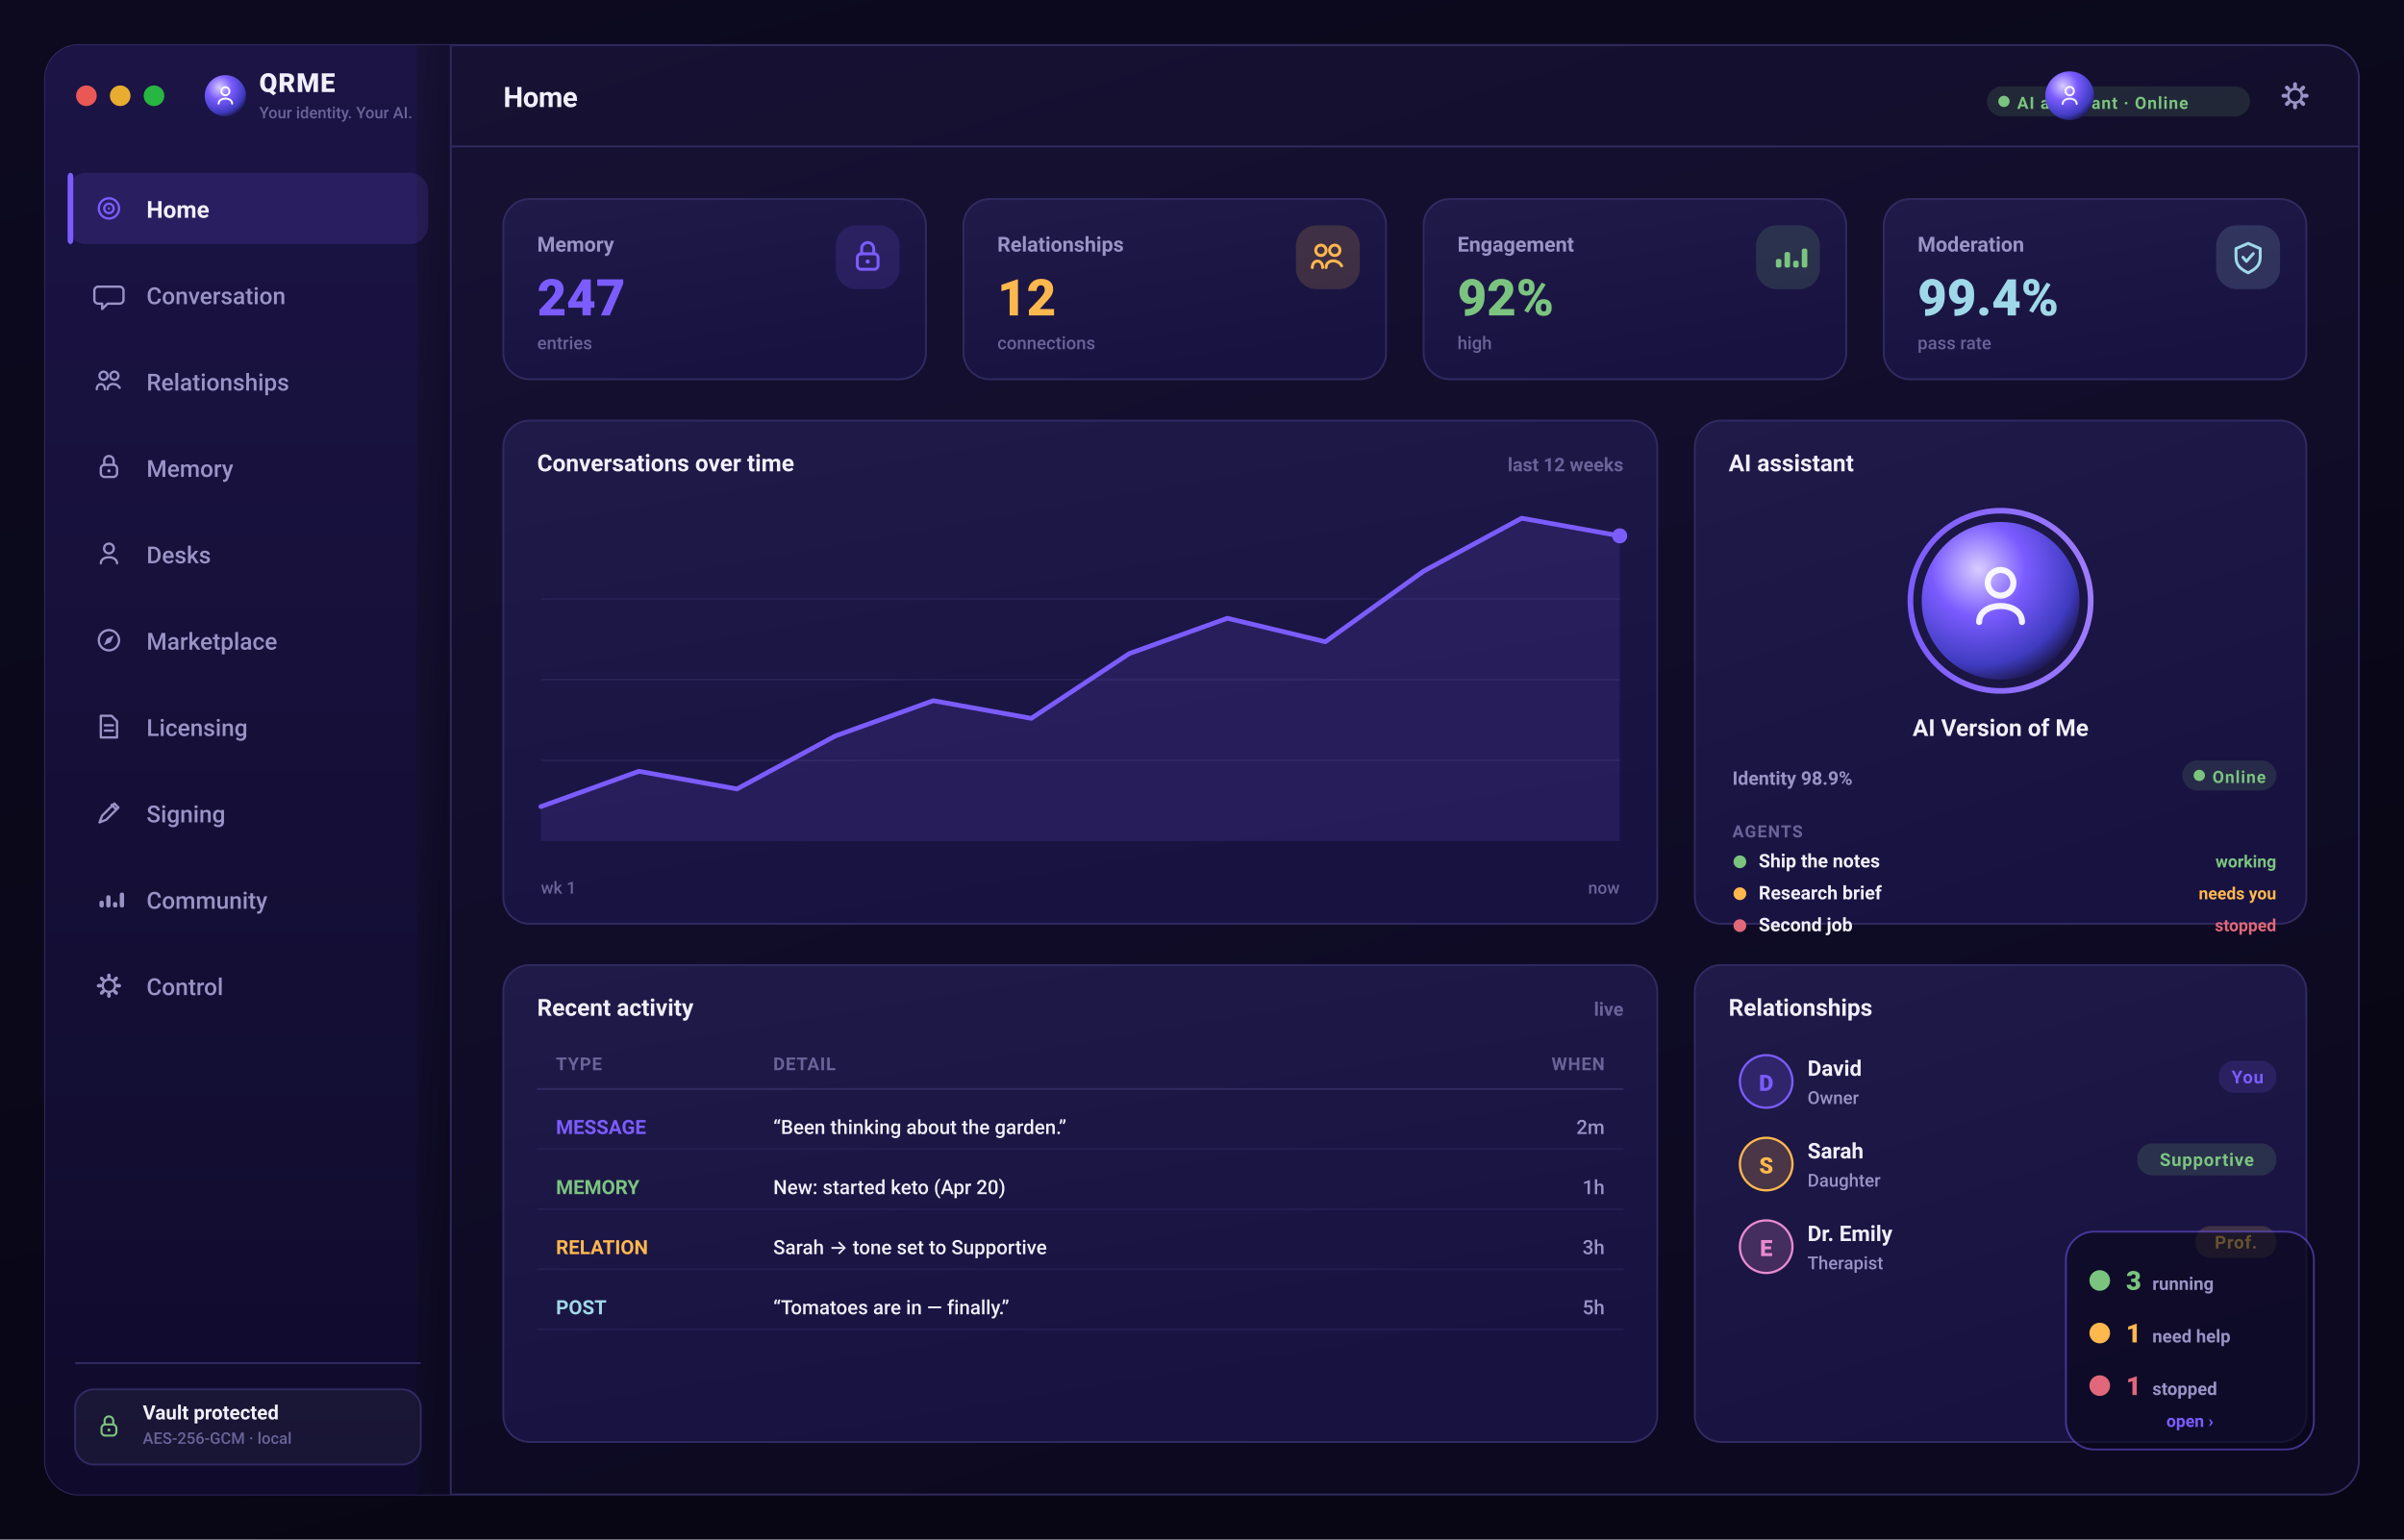
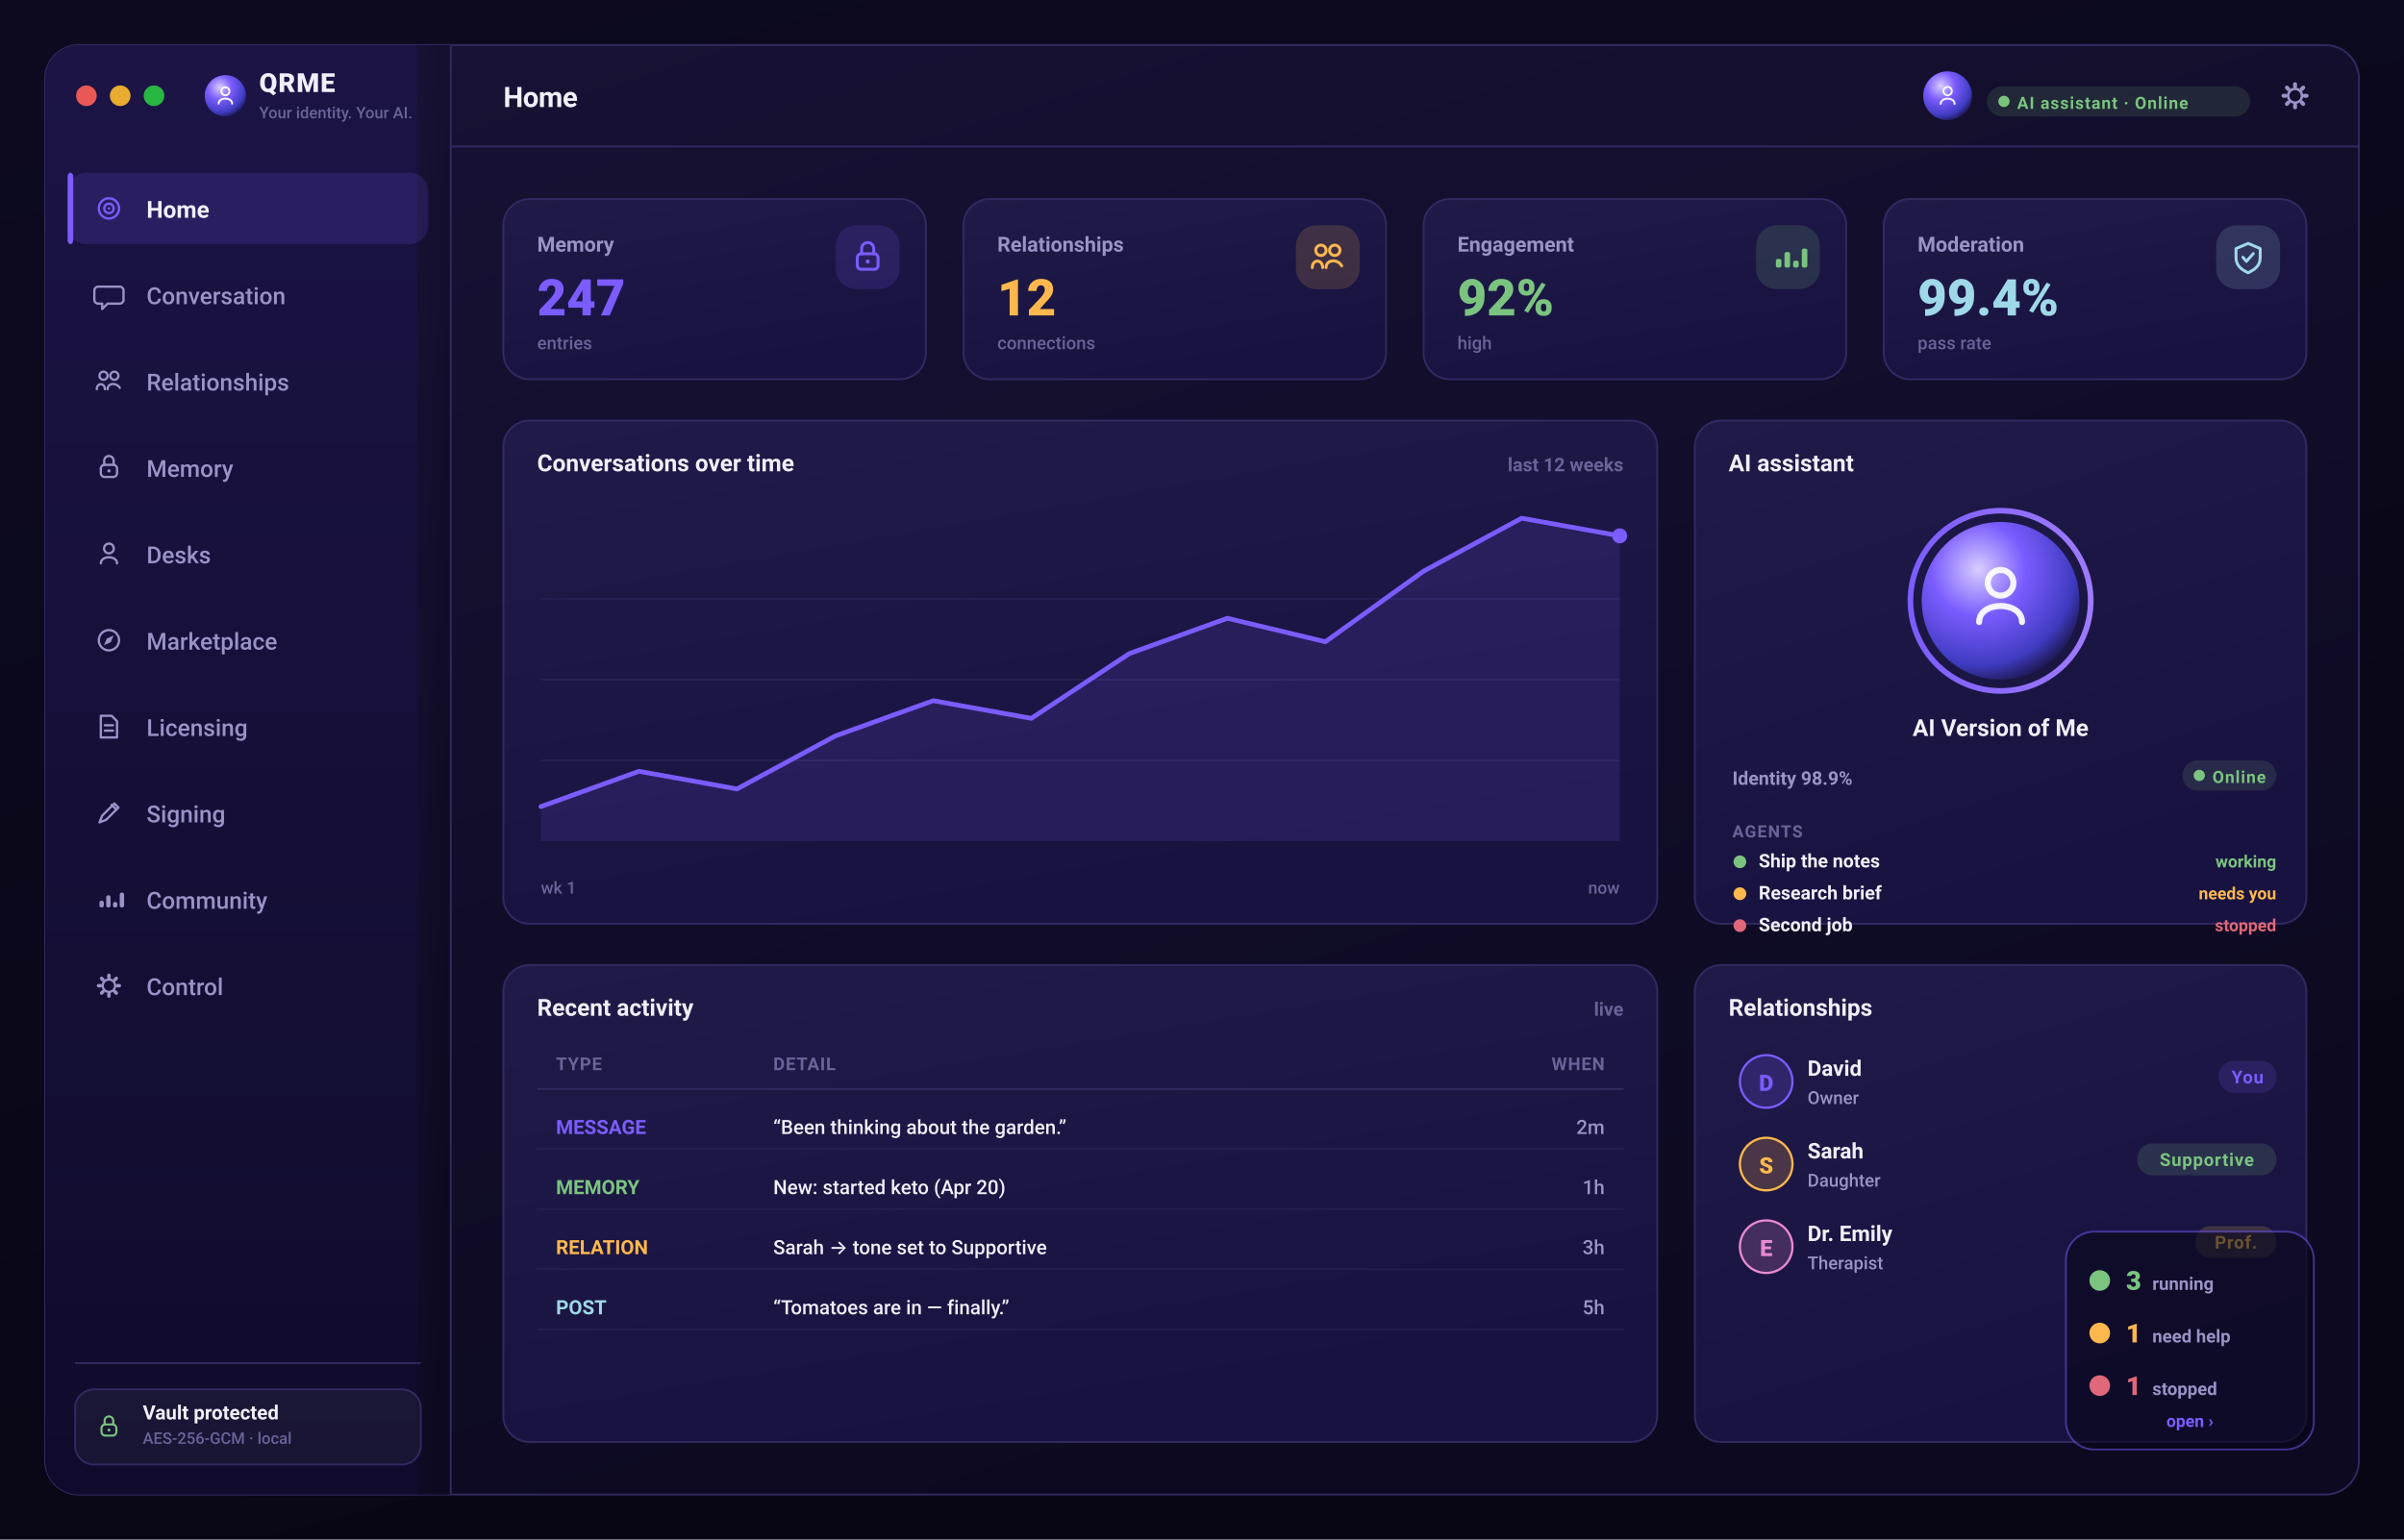
<svg xmlns="http://www.w3.org/2000/svg" width="1280" height="820" viewBox="0 0 1280 820" role="img" aria-label="QRME — Home">
  <defs>
    <linearGradient id="gPage" x1="0" y1="0" x2="0.4" y2="1">
      <stop offset="0" stop-color="#0d0a20" />
      <stop offset="1" stop-color="#080614" />
    </linearGradient>
    <linearGradient id="gScr" x1="0" y1="0" x2="0.5" y2="1">
      <stop offset="0" stop-color="#181235" />
      <stop offset="1" stop-color="#0c0920" />
    </linearGradient>
    <linearGradient id="gSide" x1="0" y1="0" x2="0" y2="1">
      <stop offset="0" stop-color="#1b1445" />
      <stop offset="1" stop-color="#100b2c" />
    </linearGradient>
    <linearGradient id="gCard" x1="0" y1="0" x2="0.4" y2="1">
      <stop offset="0" stop-color="#201a48" />
      <stop offset="1" stop-color="#181240" />
    </linearGradient>
    <linearGradient id="gBrand" x1="0" y1="0" x2="1" y2="0">
      <stop offset="0" stop-color="#7b5cff" />
      <stop offset="1" stop-color="#9d7bff" />
    </linearGradient>
    <linearGradient id="gAmber" x1="0" y1="0" x2="1" y2="0">
      <stop offset="0" stop-color="#ffb84d" />
      <stop offset="1" stop-color="#ffd27a" />
    </linearGradient>
    <radialGradient id="orb" cx="36%" cy="30%" r="78%">
      <stop offset="0" stop-color="#d9ccff" />
      <stop offset="38%" stop-color="#7b5cff" />
      <stop offset="78%" stop-color="#3f3bc0" />
      <stop offset="100%" stop-color="#140f34" />
    </radialGradient>
  </defs>
  <rect x="0.0" y="0.0" width="1280.0" height="820.0" rx="0" fill="url(#gPage)" />
  <rect x="24" y="24" width="1232" height="772" rx="18" fill="url(#gScr)" stroke="#302a60" stroke-width="1" />
  <rect x="24.0" y="24.0" width="216.0" height="772.0" rx="18" fill="url(#gSide)" />
  <rect x="222.0" y="24.0" width="18.0" height="772.0" rx="0" fill="url(#gScr)" />
  <line x1="240" y1="24" x2="240" y2="796" stroke="#302a60" stroke-width="1" />
  <line x1="240" y1="78" x2="1256" y2="78" stroke="#302a60" stroke-width="1" />
  <circle cx="46" cy="51" r="5.5" fill="#ff5f57" opacity="0.9" />
  <circle cx="64" cy="51" r="5.5" fill="#febc2e" opacity="0.9" />
  <circle cx="82" cy="51" r="5.5" fill="#28c840" opacity="0.9" />
  <circle cx="120" cy="51" r="11" fill="url(#orb)" />
  <circle cx="120" cy="48.6" r="2.16" fill="none" stroke="rgba(255,255,255,0.95)" stroke-width="1.02" stroke-linecap="round" stroke-linejoin="round" />
  <path d="M116.4 55.2 c0 -3.6 7.2 -3.6 7.2 0" fill="none" stroke="rgba(255,255,255,0.95)" stroke-width="1.02" stroke-linecap="round" stroke-linejoin="round" />
  <text x="138.0" y="49.0" font-family="-apple-system,BlinkMacSystemFont,'SF Pro Display','SF Pro Text','Segoe UI',Roboto,system-ui,sans-serif" font-size="14" font-weight="800" fill="#f2effc" text-anchor="start" letter-spacing="0.5">QRME</text>
  <text x="138.0" y="63.0" font-family="-apple-system,BlinkMacSystemFont,'SF Pro Display','SF Pro Text','Segoe UI',Roboto,system-ui,sans-serif" font-size="8.5" font-weight="500" fill="#6a6399" text-anchor="start">Your identity. Your AI.</text>
  <text x="268.0" y="57.0" font-family="-apple-system,BlinkMacSystemFont,'SF Pro Display','SF Pro Text','Segoe UI',Roboto,system-ui,sans-serif" font-size="15" font-weight="700" fill="#f2effc" text-anchor="start" letter-spacing="-0.2">Home</text>
  <rect x="1220.96" y="43.8" width="2.08" height="3.2" rx="1" transform="rotate(0 1222 51)" fill="#9a93c6" />
  <rect x="1220.96" y="43.8" width="2.08" height="3.2" rx="1" transform="rotate(45 1222 51)" fill="#9a93c6" />
  <rect x="1220.96" y="43.8" width="2.08" height="3.2" rx="1" transform="rotate(90 1222 51)" fill="#9a93c6" />
  <rect x="1220.96" y="43.8" width="2.08" height="3.2" rx="1" transform="rotate(135 1222 51)" fill="#9a93c6" />
  <rect x="1220.96" y="43.8" width="2.08" height="3.2" rx="1" transform="rotate(180 1222 51)" fill="#9a93c6" />
  <rect x="1220.96" y="43.8" width="2.08" height="3.2" rx="1" transform="rotate(225 1222 51)" fill="#9a93c6" />
  <rect x="1220.96" y="43.8" width="2.08" height="3.2" rx="1" transform="rotate(270 1222 51)" fill="#9a93c6" />
  <rect x="1220.96" y="43.8" width="2.08" height="3.2" rx="1" transform="rotate(315 1222 51)" fill="#9a93c6" />
  <circle cx="1222" cy="51" r="3.68" fill="none" stroke="#9a93c6" stroke-width="1.36" stroke-linecap="round" stroke-linejoin="round" />
  <rect x="1058.0" y="46.0" width="140.0" height="16.0" rx="8" fill="rgba(123,196,127,0.14)" />
  <circle cx="1067.0" cy="54" r="3" fill="#7bc47f" />
  <text x="1074.0" y="58.0" font-family="-apple-system,BlinkMacSystemFont,'SF Pro Display','SF Pro Text','Segoe UI',Roboto,system-ui,sans-serif" font-size="9" font-weight="700" fill="#7bc47f" text-anchor="start" letter-spacing="0.5">AI assistant · Online</text>
-   <circle cx="1102" cy="51" r="13" fill="url(#orb)" />
-   <circle cx="1102" cy="48.52" r="2.232" fill="none" stroke="rgba(255,255,255,0.9)" stroke-width="1.05" stroke-linecap="round" stroke-linejoin="round" />
-   <path d="M1098.28 55.34 c0 -3.72 7.44 -3.72 7.44 0" fill="none" stroke="rgba(255,255,255,0.9)" stroke-width="1.05" stroke-linecap="round" stroke-linejoin="round" />
+   <circle cx="1037.0" cy="51" r="13" fill="url(#orb)" />
+   <circle cx="1037.0" cy="48.52" r="2.232" fill="none" stroke="rgba(255,255,255,0.9)" stroke-width="1.05" stroke-linecap="round" stroke-linejoin="round" />
+   <path d="M1033.28 55.34 c0 -3.72 7.44 -3.72 7.44 0" fill="none" stroke="rgba(255,255,255,0.9)" stroke-width="1.05" stroke-linecap="round" stroke-linejoin="round" />
  <rect x="36.0" y="92.0" width="192.0" height="38.0" rx="10" fill="rgba(123,92,255,0.16)" />
  <rect x="36.0" y="92.0" width="3.0" height="38.0" rx="2" fill="#7b5cff" />
  <circle cx="58" cy="111" r="5.4" fill="none" stroke="#7b5cff" stroke-width="1.22" stroke-linecap="round" stroke-linejoin="round" />
  <circle cx="58" cy="111" r="2.52" fill="none" stroke="#7b5cff" stroke-width="1.22" stroke-linecap="round" stroke-linejoin="round" />
  <circle cx="58" cy="111" r="0.648" fill="#7b5cff" />
  <text x="78.0" y="116.0" font-family="-apple-system,BlinkMacSystemFont,'SF Pro Display','SF Pro Text','Segoe UI',Roboto,system-ui,sans-serif" font-size="12.5" font-weight="650" fill="#f2effc" text-anchor="start">Home</text>
  <path d="M52.24 152.68 h11.52 a2 2 0 0 1 2 2 v5.04 a2 2 0 0 1 -2 2 h-6.48 l-2.88 2.88 v-2.88 h-2.16 a2 2 0 0 1 -2 -2 v-5.04 a2 2 0 0 1 2 -2 Z" fill="none" stroke="#9a93c6" stroke-width="1.22" stroke-linecap="round" stroke-linejoin="round" />
  <text x="78.0" y="162.0" font-family="-apple-system,BlinkMacSystemFont,'SF Pro Display','SF Pro Text','Segoe UI',Roboto,system-ui,sans-serif" font-size="12.5" font-weight="500" fill="#9a93c6" text-anchor="start">Conversation</text>
  <circle cx="55.12" cy="200.12" r="2.16" fill="none" stroke="#9a93c6" stroke-width="1.22" stroke-linecap="round" stroke-linejoin="round" />
  <circle cx="60.88" cy="200.12" r="2.16" fill="none" stroke="#9a93c6" stroke-width="1.22" stroke-linecap="round" stroke-linejoin="round" />
  <path d="M51.52 207.32 c0 -3.6 4.32 -3.6 4.32 0 M57.28 207.32 c0 -3.6 5.04 -3.6 6.48 -0.72" fill="none" stroke="#9a93c6" stroke-width="1.22" stroke-linecap="round" stroke-linejoin="round" />
  <text x="78.0" y="208.0" font-family="-apple-system,BlinkMacSystemFont,'SF Pro Display','SF Pro Text','Segoe UI',Roboto,system-ui,sans-serif" font-size="12.5" font-weight="500" fill="#9a93c6" text-anchor="start">Relationships</text>
  <rect x="53.68" y="247.56" width="8.64" height="6.48" rx="2" fill="none" stroke="#9a93c6" stroke-width="1.22" stroke-linecap="round" stroke-linejoin="round" />
  <path d="M55.48 247.56 v-2.16 a2.52 2.52 0 0 1 5.04 0 v2.16" fill="none" stroke="#9a93c6" stroke-width="1.22" stroke-linecap="round" stroke-linejoin="round" />
  <circle cx="58" cy="250.8" r="0.864" fill="#9a93c6" />
  <text x="78.0" y="254.0" font-family="-apple-system,BlinkMacSystemFont,'SF Pro Display','SF Pro Text','Segoe UI',Roboto,system-ui,sans-serif" font-size="12.5" font-weight="500" fill="#9a93c6" text-anchor="start">Memory</text>
  <circle cx="58" cy="292.12" r="2.592" fill="none" stroke="#9a93c6" stroke-width="1.22" stroke-linecap="round" stroke-linejoin="round" />
  <path d="M53.68 300.04 c0 -4.32 8.64 -4.32 8.64 0" fill="none" stroke="#9a93c6" stroke-width="1.22" stroke-linecap="round" stroke-linejoin="round" />
  <text x="78.0" y="300.0" font-family="-apple-system,BlinkMacSystemFont,'SF Pro Display','SF Pro Text','Segoe UI',Roboto,system-ui,sans-serif" font-size="12.5" font-weight="500" fill="#9a93c6" text-anchor="start">Desks</text>
  <circle cx="58" cy="341" r="5.4" fill="none" stroke="#9a93c6" stroke-width="1.22" stroke-linecap="round" stroke-linejoin="round" />
  <path d="M60.52 338.48 l-1.584 3.6 -3.6 1.584 1.584 -3.6 Z" fill="#9a93c6" />
  <text x="78.0" y="346.0" font-family="-apple-system,BlinkMacSystemFont,'SF Pro Display','SF Pro Text','Segoe UI',Roboto,system-ui,sans-serif" font-size="12.5" font-weight="500" fill="#9a93c6" text-anchor="start">Marketplace</text>
  <path d="M53.68 381.24 h5.76 l2.88 2.88 v8.64 h-8.64 Z" fill="none" stroke="#9a93c6" stroke-width="1.22" stroke-linecap="round" stroke-linejoin="round" />
  <path d="M55.84 386.28 h4.32 M55.84 389.16 h4.32" fill="none" stroke="#9a93c6" stroke-width="1.22" stroke-linecap="round" stroke-linejoin="round" />
  <text x="78.0" y="392.0" font-family="-apple-system,BlinkMacSystemFont,'SF Pro Display','SF Pro Text','Segoe UI',Roboto,system-ui,sans-serif" font-size="12.5" font-weight="500" fill="#9a93c6" text-anchor="start">Licensing</text>
  <path d="M52.96 438.04 l1.44 -3.6 6.48 -6.48 2.16 2.16 -6.48 6.48 -3.6 1.44 Z" fill="none" stroke="#9a93c6" stroke-width="1.22" stroke-linecap="round" stroke-linejoin="round" />
  <path d="M59.44 428.68 l2.16 2.16" fill="none" stroke="#9a93c6" stroke-width="1.22" stroke-linecap="round" stroke-linejoin="round" />
  <text x="78.0" y="438.0" font-family="-apple-system,BlinkMacSystemFont,'SF Pro Display','SF Pro Text','Segoe UI',Roboto,system-ui,sans-serif" font-size="12.5" font-weight="500" fill="#9a93c6" text-anchor="start">Signing</text>
  <rect x="52.96" y="479.72" width="2.304" height="3.6" rx="1" fill="#9a93c6" />
  <rect x="56.56" y="476.84" width="2.304" height="6.48" rx="1" fill="#9a93c6" />
  <rect x="60.16" y="480.44" width="2.304" height="2.88" rx="1" fill="#9a93c6" />
  <rect x="63.76" y="475.4" width="2.304" height="7.92" rx="1" fill="#9a93c6" />
  <text x="78.0" y="484.0" font-family="-apple-system,BlinkMacSystemFont,'SF Pro Display','SF Pro Text','Segoe UI',Roboto,system-ui,sans-serif" font-size="12.5" font-weight="500" fill="#9a93c6" text-anchor="start">Community</text>
  <rect x="57.064" y="518.52" width="1.872" height="2.88" rx="1" transform="rotate(0 58 525)" fill="#9a93c6" />
  <rect x="57.064" y="518.52" width="1.872" height="2.88" rx="1" transform="rotate(45 58 525)" fill="#9a93c6" />
  <rect x="57.064" y="518.52" width="1.872" height="2.88" rx="1" transform="rotate(90 58 525)" fill="#9a93c6" />
  <rect x="57.064" y="518.52" width="1.872" height="2.88" rx="1" transform="rotate(135 58 525)" fill="#9a93c6" />
  <rect x="57.064" y="518.52" width="1.872" height="2.88" rx="1" transform="rotate(180 58 525)" fill="#9a93c6" />
  <rect x="57.064" y="518.52" width="1.872" height="2.88" rx="1" transform="rotate(225 58 525)" fill="#9a93c6" />
  <rect x="57.064" y="518.52" width="1.872" height="2.88" rx="1" transform="rotate(270 58 525)" fill="#9a93c6" />
  <rect x="57.064" y="518.52" width="1.872" height="2.88" rx="1" transform="rotate(315 58 525)" fill="#9a93c6" />
  <circle cx="58" cy="525" r="3.312" fill="none" stroke="#9a93c6" stroke-width="1.22" stroke-linecap="round" stroke-linejoin="round" />
  <text x="78.0" y="530.0" font-family="-apple-system,BlinkMacSystemFont,'SF Pro Display','SF Pro Text','Segoe UI',Roboto,system-ui,sans-serif" font-size="12.5" font-weight="500" fill="#9a93c6" text-anchor="start">Control</text>
  <line x1="40" y1="726" x2="224" y2="726" stroke="#302a60" stroke-width="1" />
  <rect x="40.0" y="740.0" width="184.0" height="40.0" rx="10" fill="rgba(255,255,255,0.04)" stroke="#302a60" stroke-width="1" />
  <rect x="54.04" y="758.68" width="7.92" height="5.94" rx="2" fill="none" stroke="#7bc47f" stroke-width="1.12" stroke-linecap="round" stroke-linejoin="round" />
  <path d="M55.69 758.68 v-1.98 a2.31 2.31 0 0 1 4.62 0 v1.98" fill="none" stroke="#7bc47f" stroke-width="1.12" stroke-linecap="round" stroke-linejoin="round" />
  <circle cx="58" cy="761.65" r="0.792" fill="#7bc47f" />
  <text x="76.0" y="756.0" font-family="-apple-system,BlinkMacSystemFont,'SF Pro Display','SF Pro Text','Segoe UI',Roboto,system-ui,sans-serif" font-size="10.5" font-weight="650" fill="#f2effc" text-anchor="start">Vault protected</text>
  <text x="76.0" y="769.0" font-family="-apple-system,BlinkMacSystemFont,'SF Pro Display','SF Pro Text','Segoe UI',Roboto,system-ui,sans-serif" font-size="8.5" font-weight="500" fill="#6a6399" text-anchor="start">AES-256-GCM · local</text>
  <rect x="268.0" y="106.0" width="225.0" height="96.0" rx="14" fill="url(#gCard)" stroke="#302a60" stroke-width="1" />
  <text x="286.0" y="134.0" font-family="-apple-system,BlinkMacSystemFont,'SF Pro Display','SF Pro Text','Segoe UI',Roboto,system-ui,sans-serif" font-size="11" font-weight="600" fill="#9a93c6" text-anchor="start">Memory</text>
  <text x="286.0" y="168.0" font-family="-apple-system,BlinkMacSystemFont,'SF Pro Display','SF Pro Text','Segoe UI',Roboto,system-ui,sans-serif" font-size="27" font-weight="800" fill="#7b5cff" text-anchor="start">247</text>
  <text x="286.0" y="186.0" font-family="-apple-system,BlinkMacSystemFont,'SF Pro Display','SF Pro Text','Segoe UI',Roboto,system-ui,sans-serif" font-size="9.5" font-weight="500" fill="#6a6399" text-anchor="start">entries</text>
  <rect x="445.0" y="120.0" width="34.0" height="34.0" rx="11" fill="rgba(123,92,255,0.16)" />
  <rect x="456.48" y="135.16" width="11.04" height="8.28" rx="2" fill="none" stroke="#7b5cff" stroke-width="1.56" stroke-linecap="round" stroke-linejoin="round" />
  <path d="M458.78 135.16 v-2.76 a3.22 3.22 0 0 1 6.44 0 v2.76" fill="none" stroke="#7b5cff" stroke-width="1.56" stroke-linecap="round" stroke-linejoin="round" />
  <circle cx="462.0" cy="139.3" r="1.104" fill="#7b5cff" />
  <rect x="513.0" y="106.0" width="225.0" height="96.0" rx="14" fill="url(#gCard)" stroke="#302a60" stroke-width="1" />
  <text x="531.0" y="134.0" font-family="-apple-system,BlinkMacSystemFont,'SF Pro Display','SF Pro Text','Segoe UI',Roboto,system-ui,sans-serif" font-size="11" font-weight="600" fill="#9a93c6" text-anchor="start">Relationships</text>
  <text x="531.0" y="168.0" font-family="-apple-system,BlinkMacSystemFont,'SF Pro Display','SF Pro Text','Segoe UI',Roboto,system-ui,sans-serif" font-size="27" font-weight="800" fill="#ffb84d" text-anchor="start">12</text>
  <text x="531.0" y="186.0" font-family="-apple-system,BlinkMacSystemFont,'SF Pro Display','SF Pro Text','Segoe UI',Roboto,system-ui,sans-serif" font-size="9.5" font-weight="500" fill="#6a6399" text-anchor="start">connections</text>
  <rect x="690.0" y="120.0" width="34.0" height="34.0" rx="11" fill="rgba(255,184,77,0.16)" />
  <circle cx="703.32" cy="133.32" r="2.76" fill="none" stroke="#ffb84d" stroke-width="1.56" stroke-linecap="round" stroke-linejoin="round" />
  <circle cx="710.68" cy="133.32" r="2.76" fill="none" stroke="#ffb84d" stroke-width="1.56" stroke-linecap="round" stroke-linejoin="round" />
  <path d="M698.72 142.52 c0 -4.6 5.52 -4.6 5.52 0 M706.08 142.52 c0 -4.6 6.44 -4.6 8.28 -0.92" fill="none" stroke="#ffb84d" stroke-width="1.56" stroke-linecap="round" stroke-linejoin="round" />
  <rect x="758.0" y="106.0" width="225.0" height="96.0" rx="14" fill="url(#gCard)" stroke="#302a60" stroke-width="1" />
  <text x="776.0" y="134.0" font-family="-apple-system,BlinkMacSystemFont,'SF Pro Display','SF Pro Text','Segoe UI',Roboto,system-ui,sans-serif" font-size="11" font-weight="600" fill="#9a93c6" text-anchor="start">Engagement</text>
  <text x="776.0" y="168.0" font-family="-apple-system,BlinkMacSystemFont,'SF Pro Display','SF Pro Text','Segoe UI',Roboto,system-ui,sans-serif" font-size="27" font-weight="800" fill="#7bc47f" text-anchor="start">92%</text>
  <text x="776.0" y="186.0" font-family="-apple-system,BlinkMacSystemFont,'SF Pro Display','SF Pro Text','Segoe UI',Roboto,system-ui,sans-serif" font-size="9.5" font-weight="500" fill="#6a6399" text-anchor="start">high</text>
  <rect x="935.0" y="120.0" width="34.0" height="34.0" rx="11" fill="rgba(123,196,127,0.16)" />
  <rect x="945.56" y="137.92" width="2.944" height="4.6" rx="1" fill="#7bc47f" />
  <rect x="950.16" y="134.24" width="2.944" height="8.28" rx="1" fill="#7bc47f" />
  <rect x="954.76" y="138.84" width="2.944" height="3.68" rx="1" fill="#7bc47f" />
  <rect x="959.36" y="132.4" width="2.944" height="10.12" rx="1" fill="#7bc47f" />
  <rect x="1003.0" y="106.0" width="225.0" height="96.0" rx="14" fill="url(#gCard)" stroke="#302a60" stroke-width="1" />
  <text x="1021.0" y="134.0" font-family="-apple-system,BlinkMacSystemFont,'SF Pro Display','SF Pro Text','Segoe UI',Roboto,system-ui,sans-serif" font-size="11" font-weight="600" fill="#9a93c6" text-anchor="start">Moderation</text>
  <text x="1021.0" y="168.0" font-family="-apple-system,BlinkMacSystemFont,'SF Pro Display','SF Pro Text','Segoe UI',Roboto,system-ui,sans-serif" font-size="27" font-weight="800" fill="#9fd8e8" text-anchor="start">99.4%</text>
  <text x="1021.0" y="186.0" font-family="-apple-system,BlinkMacSystemFont,'SF Pro Display','SF Pro Text','Segoe UI',Roboto,system-ui,sans-serif" font-size="9.5" font-weight="500" fill="#6a6399" text-anchor="start">pass rate</text>
  <rect x="1180.0" y="120.0" width="34.0" height="34.0" rx="11" fill="rgba(159,216,232,0.16)" />
  <path d="M1197.0 129.64 l6.44 2.76 v4.6 c0 4.6 -2.76 6.44 -6.44 8.28 c-3.68 -1.84 -6.44 -3.68 -6.44 -8.28 v-4.6 Z" fill="none" stroke="#9fd8e8" stroke-width="1.56" stroke-linecap="round" stroke-linejoin="round" />
  <path d="M1194.24 137 l1.84 2.208 3.68 -4.14" fill="none" stroke="#9fd8e8" stroke-width="1.56" stroke-linecap="round" stroke-linejoin="round" />
  <rect x="268.0" y="224.0" width="614.4" height="268.0" rx="14" fill="url(#gCard)" stroke="#302a60" stroke-width="1" />
  <text x="286.0" y="251.0" font-family="-apple-system,BlinkMacSystemFont,'SF Pro Display','SF Pro Text','Segoe UI',Roboto,system-ui,sans-serif" font-size="12.5" font-weight="700" fill="#f2effc" text-anchor="start">Conversations over time</text>
  <text x="864.4" y="251.0" font-family="-apple-system,BlinkMacSystemFont,'SF Pro Display','SF Pro Text','Segoe UI',Roboto,system-ui,sans-serif" font-size="10" font-weight="600" fill="#6a6399" text-anchor="end">last 12 weeks</text>
  <line x1="288" y1="319.0" x2="862.4" y2="319.0" stroke="rgba(48,42,96,0.5)" stroke-width="1" />
  <line x1="288" y1="362.0" x2="862.4" y2="362.0" stroke="rgba(48,42,96,0.5)" stroke-width="1" />
  <line x1="288" y1="405.0" x2="862.4" y2="405.0" stroke="rgba(48,42,96,0.5)" stroke-width="1" />
  <polygon points="288,448 288.0,429.6 340.2,410.8 392.4,420.2 444.7,392.0 496.9,373.2 549.1,382.6 601.3,348.1 653.5,329.3 705.7,341.8 758.0,304.2 810.2,276.0 862.4,285.4 862.4,448" fill="rgba(123,92,255,0.13)" />
  <polyline points="288.0,429.6 340.2,410.8 392.4,420.2 444.7,392.0 496.9,373.2 549.1,382.6 601.3,348.1 653.5,329.3 705.7,341.8 758.0,304.2 810.2,276.0 862.4,285.4" fill="none" stroke="#7b5cff" stroke-width="2.5" stroke-linejoin="round" stroke-linecap="round" />
  <circle cx="862.4" cy="285.4" r="4" fill="#7b5cff" />
  <text x="288.0" y="476.0" font-family="-apple-system,BlinkMacSystemFont,'SF Pro Display','SF Pro Text','Segoe UI',Roboto,system-ui,sans-serif" font-size="9" font-weight="500" fill="#6a6399" text-anchor="start">wk 1</text>
  <text x="862.4" y="476.0" font-family="-apple-system,BlinkMacSystemFont,'SF Pro Display','SF Pro Text','Segoe UI',Roboto,system-ui,sans-serif" font-size="9" font-weight="500" fill="#6a6399" text-anchor="end">now</text>
  <rect x="902.4" y="224.0" width="325.6" height="268.0" rx="14" fill="url(#gCard)" stroke="#302a60" stroke-width="1" />
  <text x="920.4" y="251.0" font-family="-apple-system,BlinkMacSystemFont,'SF Pro Display','SF Pro Text','Segoe UI',Roboto,system-ui,sans-serif" font-size="12.5" font-weight="700" fill="#f2effc" text-anchor="start">AI assistant</text>
  <circle cx="1065.2" cy="320" r="42" fill="url(#orb)" />
  <circle cx="1065.2" cy="310.4" r="6.84" fill="none" stroke="rgba(255,255,255,0.92)" stroke-width="3.23" stroke-linecap="round" stroke-linejoin="round" />
  <path d="M1053.8 331.3 c0 -11.4 22.8 -11.4 22.8 0" fill="none" stroke="rgba(255,255,255,0.92)" stroke-width="3.23" stroke-linecap="round" stroke-linejoin="round" />
  <circle cx="1065.2" cy="320" r="48" fill="none" stroke="url(#gBrand)" stroke-width="3" />
  <text x="1065.2" y="392.0" font-family="-apple-system,BlinkMacSystemFont,'SF Pro Display','SF Pro Text','Segoe UI',Roboto,system-ui,sans-serif" font-size="12.5" font-weight="700" fill="#f2effc" text-anchor="middle">AI Version of Me</text>
  <text x="922.4" y="418.0" font-family="-apple-system,BlinkMacSystemFont,'SF Pro Display','SF Pro Text','Segoe UI',Roboto,system-ui,sans-serif" font-size="10" font-weight="600" fill="#9a93c6" text-anchor="start">Identity 98.9%</text>
  <rect x="1162.0" y="405.0" width="50.0" height="16.0" rx="8" fill="rgba(123,196,127,0.14)" />
  <circle cx="1171.0" cy="413" r="3" fill="#7bc47f" />
  <text x="1178.0" y="417.0" font-family="-apple-system,BlinkMacSystemFont,'SF Pro Display','SF Pro Text','Segoe UI',Roboto,system-ui,sans-serif" font-size="9" font-weight="700" fill="#7bc47f" text-anchor="start" letter-spacing="0.5">Online</text>
  <text x="922.4" y="446.0" font-family="-apple-system,BlinkMacSystemFont,'SF Pro Display','SF Pro Text','Segoe UI',Roboto,system-ui,sans-serif" font-size="9" font-weight="700" fill="#6a6399" text-anchor="start" letter-spacing="0.6">AGENTS</text>
  <circle cx="926.4" cy="459" r="3.4" fill="#7bc47f" />
  <text x="936.4" y="462.0" font-family="-apple-system,BlinkMacSystemFont,'SF Pro Display','SF Pro Text','Segoe UI',Roboto,system-ui,sans-serif" font-size="10" font-weight="600" fill="#f2effc" text-anchor="start">Ship the notes</text>
  <text x="1212.0" y="462.0" font-family="-apple-system,BlinkMacSystemFont,'SF Pro Display','SF Pro Text','Segoe UI',Roboto,system-ui,sans-serif" font-size="9" font-weight="700" fill="#7bc47f" text-anchor="end">working</text>
  <circle cx="926.4" cy="476" r="3.4" fill="#ffb84d" />
  <text x="936.4" y="479.0" font-family="-apple-system,BlinkMacSystemFont,'SF Pro Display','SF Pro Text','Segoe UI',Roboto,system-ui,sans-serif" font-size="10" font-weight="600" fill="#f2effc" text-anchor="start">Research brief</text>
  <text x="1212.0" y="479.0" font-family="-apple-system,BlinkMacSystemFont,'SF Pro Display','SF Pro Text','Segoe UI',Roboto,system-ui,sans-serif" font-size="9" font-weight="700" fill="#ffb84d" text-anchor="end">needs you</text>
  <circle cx="926.4" cy="493" r="3.4" fill="#e0687a" />
  <text x="936.4" y="496.0" font-family="-apple-system,BlinkMacSystemFont,'SF Pro Display','SF Pro Text','Segoe UI',Roboto,system-ui,sans-serif" font-size="10" font-weight="600" fill="#f2effc" text-anchor="start">Second job</text>
  <text x="1212.0" y="496.0" font-family="-apple-system,BlinkMacSystemFont,'SF Pro Display','SF Pro Text','Segoe UI',Roboto,system-ui,sans-serif" font-size="9" font-weight="700" fill="#e0687a" text-anchor="end">stopped</text>
  <rect x="268.0" y="514.0" width="614.4" height="254.0" rx="14" fill="url(#gCard)" stroke="#302a60" stroke-width="1" />
  <text x="286.0" y="541.0" font-family="-apple-system,BlinkMacSystemFont,'SF Pro Display','SF Pro Text','Segoe UI',Roboto,system-ui,sans-serif" font-size="12.5" font-weight="700" fill="#f2effc" text-anchor="start">Recent activity</text>
  <text x="864.4" y="541.0" font-family="-apple-system,BlinkMacSystemFont,'SF Pro Display','SF Pro Text','Segoe UI',Roboto,system-ui,sans-serif" font-size="10" font-weight="600" fill="#6a6399" text-anchor="end">live</text>
  <text x="296.0" y="570.0" font-family="-apple-system,BlinkMacSystemFont,'SF Pro Display','SF Pro Text','Segoe UI',Roboto,system-ui,sans-serif" font-size="9.5" font-weight="700" fill="#6a6399" text-anchor="start" letter-spacing="0.4">TYPE</text>
  <text x="411.7" y="570.0" font-family="-apple-system,BlinkMacSystemFont,'SF Pro Display','SF Pro Text','Segoe UI',Roboto,system-ui,sans-serif" font-size="9.5" font-weight="700" fill="#6a6399" text-anchor="start" letter-spacing="0.4">DETAIL</text>
  <text x="854.4" y="570.0" font-family="-apple-system,BlinkMacSystemFont,'SF Pro Display','SF Pro Text','Segoe UI',Roboto,system-ui,sans-serif" font-size="9.5" font-weight="700" fill="#6a6399" text-anchor="end" letter-spacing="0.4">WHEN</text>
  <line x1="286" y1="580" x2="864.4" y2="580" stroke="#302a60" stroke-width="1" />
  <text x="296.0" y="604.0" font-family="-apple-system,BlinkMacSystemFont,'SF Pro Display','SF Pro Text','Segoe UI',Roboto,system-ui,sans-serif" font-size="10.5" font-weight="700" fill="#7b5cff" text-anchor="start">MESSAGE</text>
  <text x="411.7" y="604.0" font-family="-apple-system,BlinkMacSystemFont,'SF Pro Display','SF Pro Text','Segoe UI',Roboto,system-ui,sans-serif" font-size="10.5" font-weight="500" fill="#f2effc" text-anchor="start">“Been thinking about the garden.”</text>
  <text x="854.4" y="604.0" font-family="-apple-system,BlinkMacSystemFont,'SF Pro Display','SF Pro Text','Segoe UI',Roboto,system-ui,sans-serif" font-size="10.5" font-weight="500" fill="#9a93c6" text-anchor="end">2m</text>
  <line x1="286" y1="612" x2="864.4" y2="612" stroke="rgba(48,42,96,0.45)" stroke-width="1" />
  <text x="296.0" y="636.0" font-family="-apple-system,BlinkMacSystemFont,'SF Pro Display','SF Pro Text','Segoe UI',Roboto,system-ui,sans-serif" font-size="10.5" font-weight="700" fill="#7bc47f" text-anchor="start">MEMORY</text>
  <text x="411.7" y="636.0" font-family="-apple-system,BlinkMacSystemFont,'SF Pro Display','SF Pro Text','Segoe UI',Roboto,system-ui,sans-serif" font-size="10.5" font-weight="500" fill="#f2effc" text-anchor="start">New: started keto (Apr 20)</text>
  <text x="854.4" y="636.0" font-family="-apple-system,BlinkMacSystemFont,'SF Pro Display','SF Pro Text','Segoe UI',Roboto,system-ui,sans-serif" font-size="10.5" font-weight="500" fill="#9a93c6" text-anchor="end">1h</text>
  <line x1="286" y1="644" x2="864.4" y2="644" stroke="rgba(48,42,96,0.45)" stroke-width="1" />
  <text x="296.0" y="668.0" font-family="-apple-system,BlinkMacSystemFont,'SF Pro Display','SF Pro Text','Segoe UI',Roboto,system-ui,sans-serif" font-size="10.5" font-weight="700" fill="#ffb84d" text-anchor="start">RELATION</text>
  <text x="411.7" y="668.0" font-family="-apple-system,BlinkMacSystemFont,'SF Pro Display','SF Pro Text','Segoe UI',Roboto,system-ui,sans-serif" font-size="10.5" font-weight="500" fill="#f2effc" text-anchor="start">Sarah → tone set to Supportive</text>
  <text x="854.4" y="668.0" font-family="-apple-system,BlinkMacSystemFont,'SF Pro Display','SF Pro Text','Segoe UI',Roboto,system-ui,sans-serif" font-size="10.5" font-weight="500" fill="#9a93c6" text-anchor="end">3h</text>
  <line x1="286" y1="676" x2="864.4" y2="676" stroke="rgba(48,42,96,0.45)" stroke-width="1" />
  <text x="296.0" y="700.0" font-family="-apple-system,BlinkMacSystemFont,'SF Pro Display','SF Pro Text','Segoe UI',Roboto,system-ui,sans-serif" font-size="10.5" font-weight="700" fill="#9fd8e8" text-anchor="start">POST</text>
  <text x="411.7" y="700.0" font-family="-apple-system,BlinkMacSystemFont,'SF Pro Display','SF Pro Text','Segoe UI',Roboto,system-ui,sans-serif" font-size="10.5" font-weight="500" fill="#f2effc" text-anchor="start">“Tomatoes are in — finally.”</text>
  <text x="854.4" y="700.0" font-family="-apple-system,BlinkMacSystemFont,'SF Pro Display','SF Pro Text','Segoe UI',Roboto,system-ui,sans-serif" font-size="10.5" font-weight="500" fill="#9a93c6" text-anchor="end">5h</text>
  <line x1="286" y1="708" x2="864.4" y2="708" stroke="rgba(48,42,96,0.45)" stroke-width="1" />
  <rect x="902.4" y="514.0" width="325.6" height="254.0" rx="14" fill="url(#gCard)" stroke="#302a60" stroke-width="1" />
  <text x="920.4" y="541.0" font-family="-apple-system,BlinkMacSystemFont,'SF Pro Display','SF Pro Text','Segoe UI',Roboto,system-ui,sans-serif" font-size="12.5" font-weight="700" fill="#f2effc" text-anchor="start">Relationships</text>
  <circle cx="940.4" cy="576" r="14" fill="rgba(123,92,255,0.2)" stroke="#7b5cff" stroke-width="1.2" />
  <text x="940.4" y="581.0" font-family="-apple-system,BlinkMacSystemFont,'SF Pro Display','SF Pro Text','Segoe UI',Roboto,system-ui,sans-serif" font-size="12" font-weight="800" fill="#7b5cff" text-anchor="middle">D</text>
  <text x="962.4" y="573.0" font-family="-apple-system,BlinkMacSystemFont,'SF Pro Display','SF Pro Text','Segoe UI',Roboto,system-ui,sans-serif" font-size="11.5" font-weight="700" fill="#f2effc" text-anchor="start">David</text>
  <text x="962.4" y="588.0" font-family="-apple-system,BlinkMacSystemFont,'SF Pro Display','SF Pro Text','Segoe UI',Roboto,system-ui,sans-serif" font-size="9.5" font-weight="500" fill="#9a93c6" text-anchor="start">Owner</text>
  <rect x="1181.4" y="565.0" width="30.6" height="17.0" rx="8" fill="rgba(123,92,255,0.16)" />
  <text x="1196.7" y="577.0" font-family="-apple-system,BlinkMacSystemFont,'SF Pro Display','SF Pro Text','Segoe UI',Roboto,system-ui,sans-serif" font-size="9.5" font-weight="700" fill="#7b5cff" text-anchor="middle" letter-spacing="0.4">You</text>
  <circle cx="940.4" cy="620" r="14" fill="rgba(255,184,77,0.2)" stroke="#ffb84d" stroke-width="1.2" />
  <text x="940.4" y="625.0" font-family="-apple-system,BlinkMacSystemFont,'SF Pro Display','SF Pro Text','Segoe UI',Roboto,system-ui,sans-serif" font-size="12" font-weight="800" fill="#ffb84d" text-anchor="middle">S</text>
  <text x="962.4" y="617.0" font-family="-apple-system,BlinkMacSystemFont,'SF Pro Display','SF Pro Text','Segoe UI',Roboto,system-ui,sans-serif" font-size="11.5" font-weight="700" fill="#f2effc" text-anchor="start">Sarah</text>
  <text x="962.4" y="632.0" font-family="-apple-system,BlinkMacSystemFont,'SF Pro Display','SF Pro Text','Segoe UI',Roboto,system-ui,sans-serif" font-size="9.5" font-weight="500" fill="#9a93c6" text-anchor="start">Daughter</text>
  <rect x="1138.0" y="609.0" width="74.0" height="17.0" rx="8" fill="rgba(123,196,127,0.16)" />
  <text x="1175.0" y="621.0" font-family="-apple-system,BlinkMacSystemFont,'SF Pro Display','SF Pro Text','Segoe UI',Roboto,system-ui,sans-serif" font-size="9.5" font-weight="700" fill="#7bc47f" text-anchor="middle" letter-spacing="0.4">Supportive</text>
  <circle cx="940.4" cy="664" r="14" fill="rgba(231,139,208,0.2)" stroke="#e78bd0" stroke-width="1.2" />
  <text x="940.4" y="669.0" font-family="-apple-system,BlinkMacSystemFont,'SF Pro Display','SF Pro Text','Segoe UI',Roboto,system-ui,sans-serif" font-size="12" font-weight="800" fill="#e78bd0" text-anchor="middle">E</text>
  <text x="962.4" y="661.0" font-family="-apple-system,BlinkMacSystemFont,'SF Pro Display','SF Pro Text','Segoe UI',Roboto,system-ui,sans-serif" font-size="11.5" font-weight="700" fill="#f2effc" text-anchor="start">Dr. Emily</text>
  <text x="962.4" y="676.0" font-family="-apple-system,BlinkMacSystemFont,'SF Pro Display','SF Pro Text','Segoe UI',Roboto,system-ui,sans-serif" font-size="9.5" font-weight="500" fill="#9a93c6" text-anchor="start">Therapist</text>
  <rect x="1169.0" y="653.0" width="43.0" height="17.0" rx="8" fill="rgba(255,206,84,0.16)" />
  <text x="1190.5" y="665.0" font-family="-apple-system,BlinkMacSystemFont,'SF Pro Display','SF Pro Text','Segoe UI',Roboto,system-ui,sans-serif" font-size="9.5" font-weight="700" fill="#ffce54" text-anchor="middle" letter-spacing="0.4">Prof.</text>
  <rect x="1100.0" y="656.0" width="132.0" height="116.0" rx="15" fill="rgba(9,7,26,0.62)" stroke="rgba(123,92,255,0.5)" stroke-width="1" />
  <circle cx="1118" cy="682" r="5.5" fill="#7bc47f" />
  <text x="1132.0" y="687.0" font-family="-apple-system,BlinkMacSystemFont,'SF Pro Display','SF Pro Text','Segoe UI',Roboto,system-ui,sans-serif" font-size="14" font-weight="800" fill="#7bc47f" text-anchor="start">3</text>
  <text x="1146.0" y="687.0" font-family="-apple-system,BlinkMacSystemFont,'SF Pro Display','SF Pro Text','Segoe UI',Roboto,system-ui,sans-serif" font-size="9.5" font-weight="600" fill="#9a93c6" text-anchor="start">running</text>
  <circle cx="1118" cy="710" r="5.5" fill="#ffb84d" />
  <text x="1132.0" y="715.0" font-family="-apple-system,BlinkMacSystemFont,'SF Pro Display','SF Pro Text','Segoe UI',Roboto,system-ui,sans-serif" font-size="14" font-weight="800" fill="#ffb84d" text-anchor="start">1</text>
  <text x="1146.0" y="715.0" font-family="-apple-system,BlinkMacSystemFont,'SF Pro Display','SF Pro Text','Segoe UI',Roboto,system-ui,sans-serif" font-size="9.5" font-weight="600" fill="#9a93c6" text-anchor="start">need help</text>
  <circle cx="1118" cy="738" r="5.5" fill="#e0687a" />
  <text x="1132.0" y="743.0" font-family="-apple-system,BlinkMacSystemFont,'SF Pro Display','SF Pro Text','Segoe UI',Roboto,system-ui,sans-serif" font-size="14" font-weight="800" fill="#e0687a" text-anchor="start">1</text>
  <text x="1146.0" y="743.0" font-family="-apple-system,BlinkMacSystemFont,'SF Pro Display','SF Pro Text','Segoe UI',Roboto,system-ui,sans-serif" font-size="9.5" font-weight="600" fill="#9a93c6" text-anchor="start">stopped</text>
  <text x="1166.0" y="760.0" font-family="-apple-system,BlinkMacSystemFont,'SF Pro Display','SF Pro Text','Segoe UI',Roboto,system-ui,sans-serif" font-size="9" font-weight="700" fill="#7b5cff" text-anchor="middle">open ›</text>
</svg>
